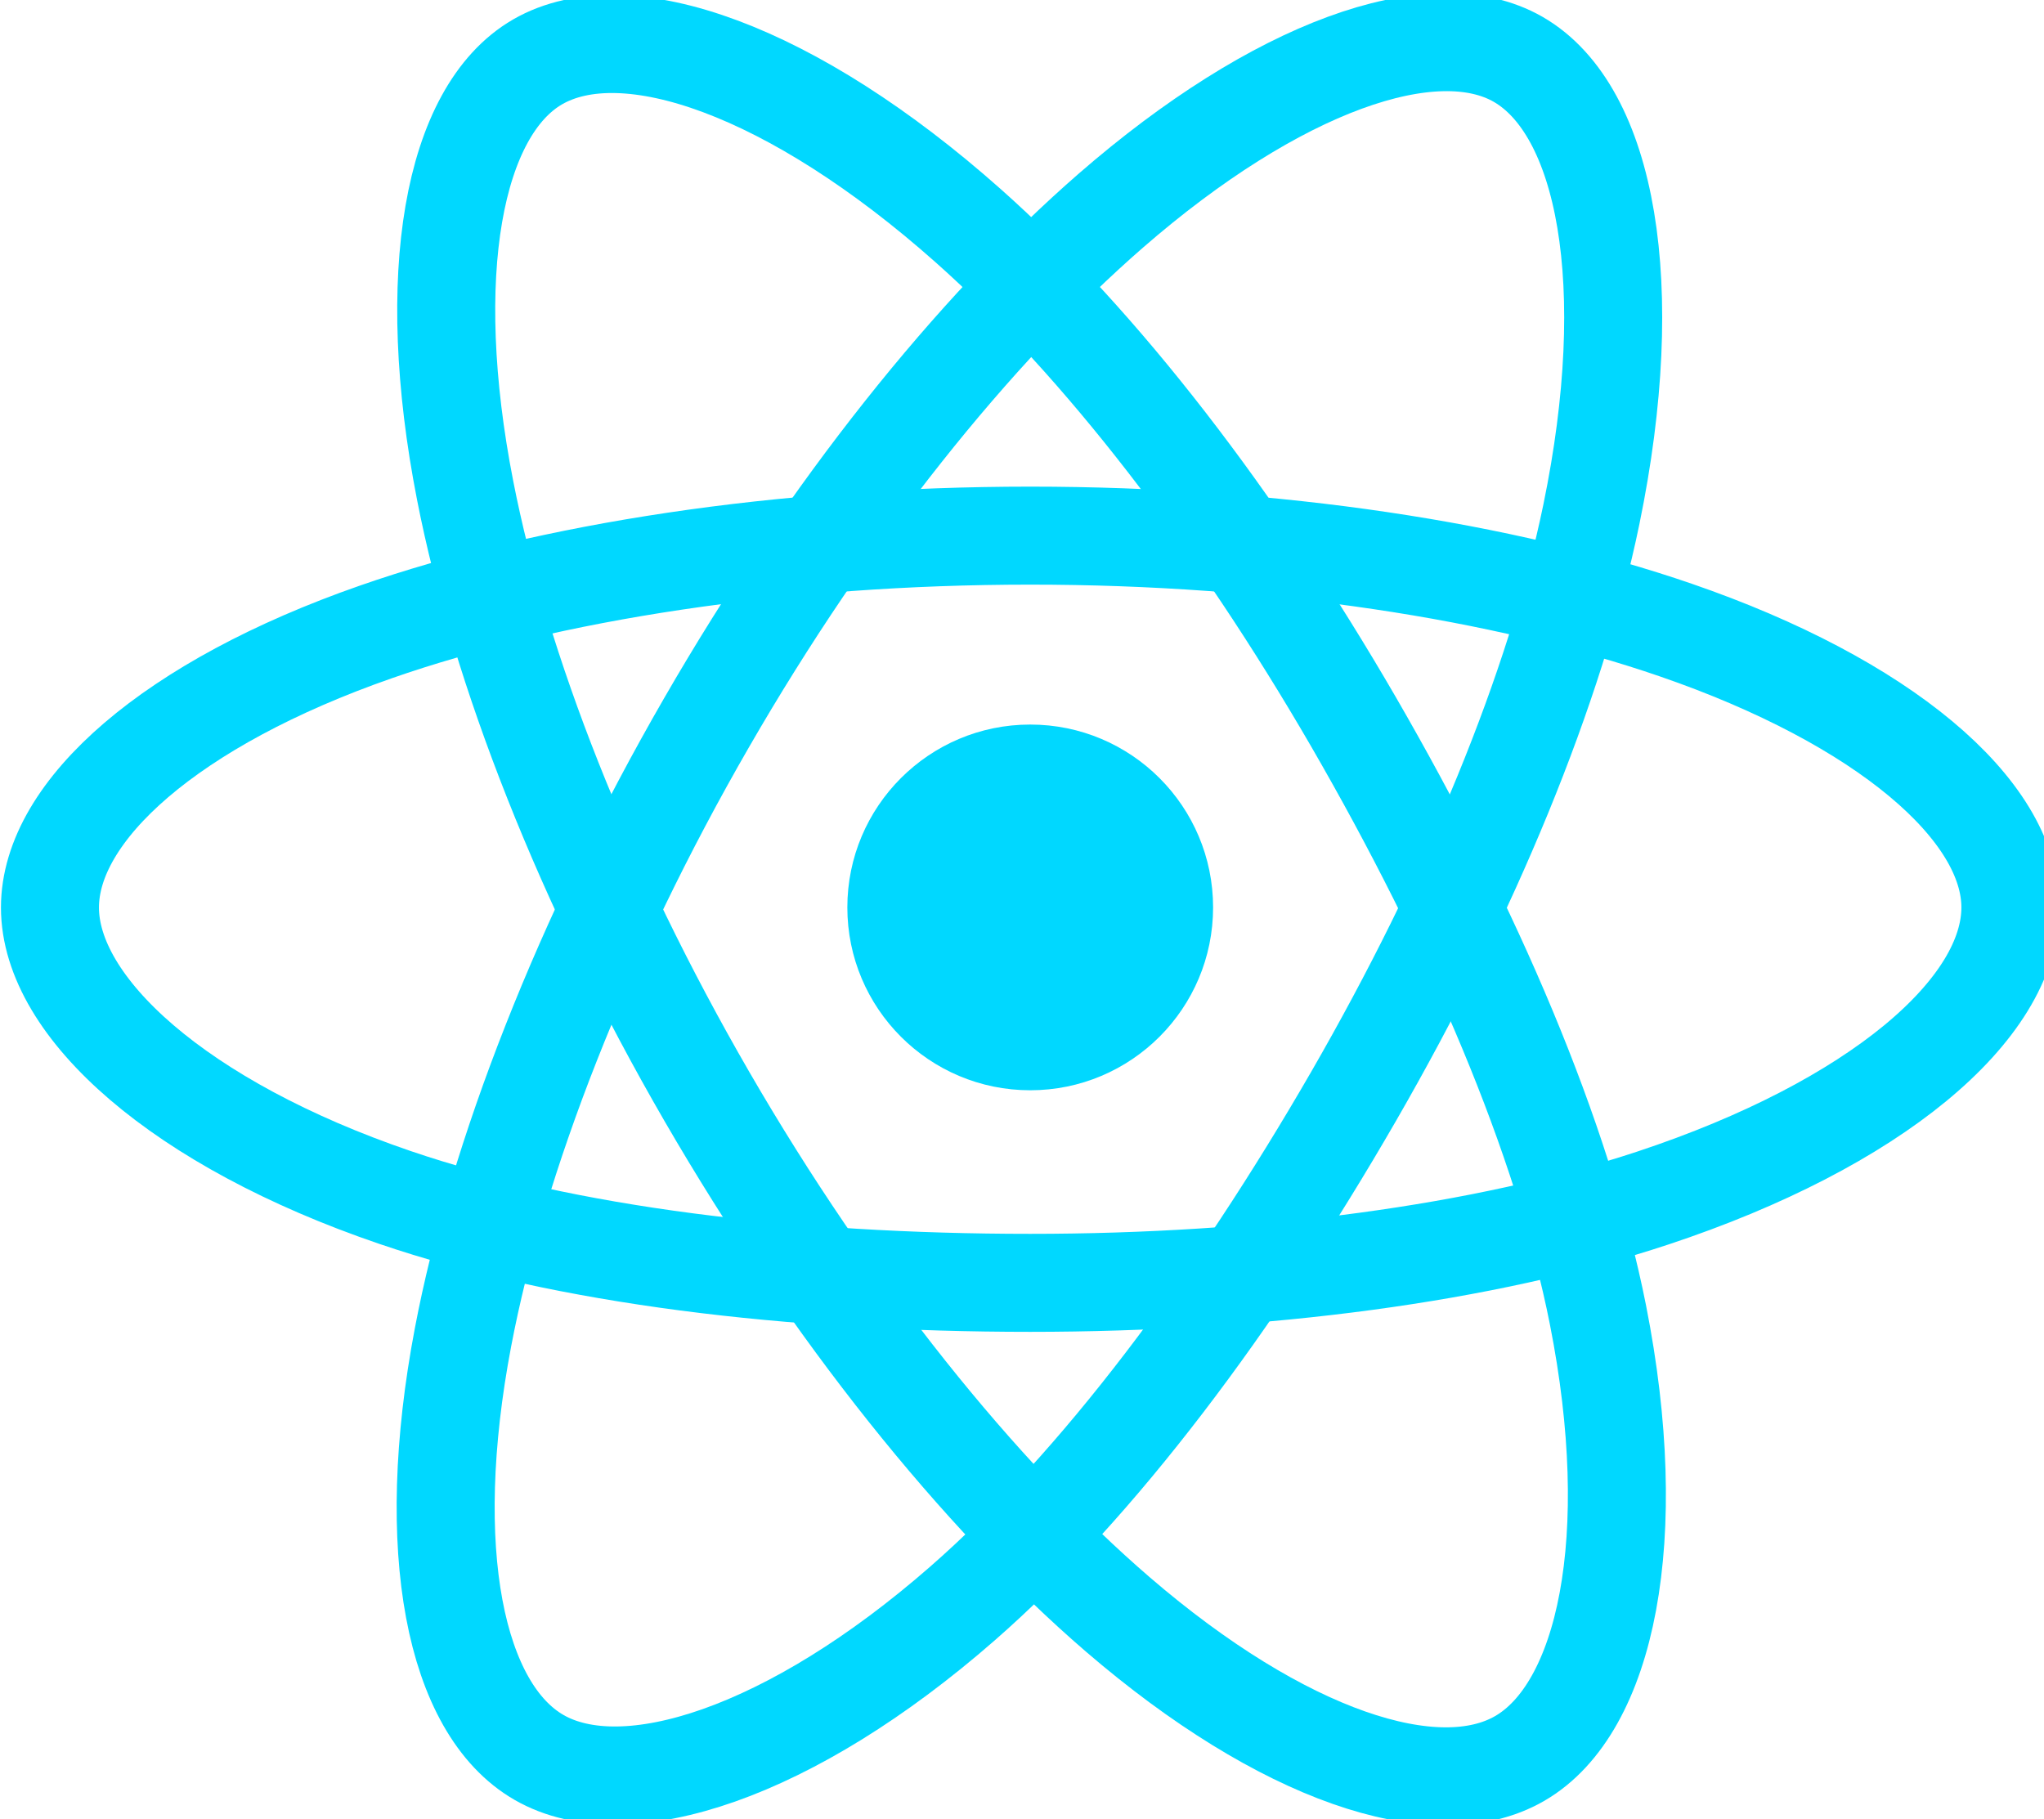
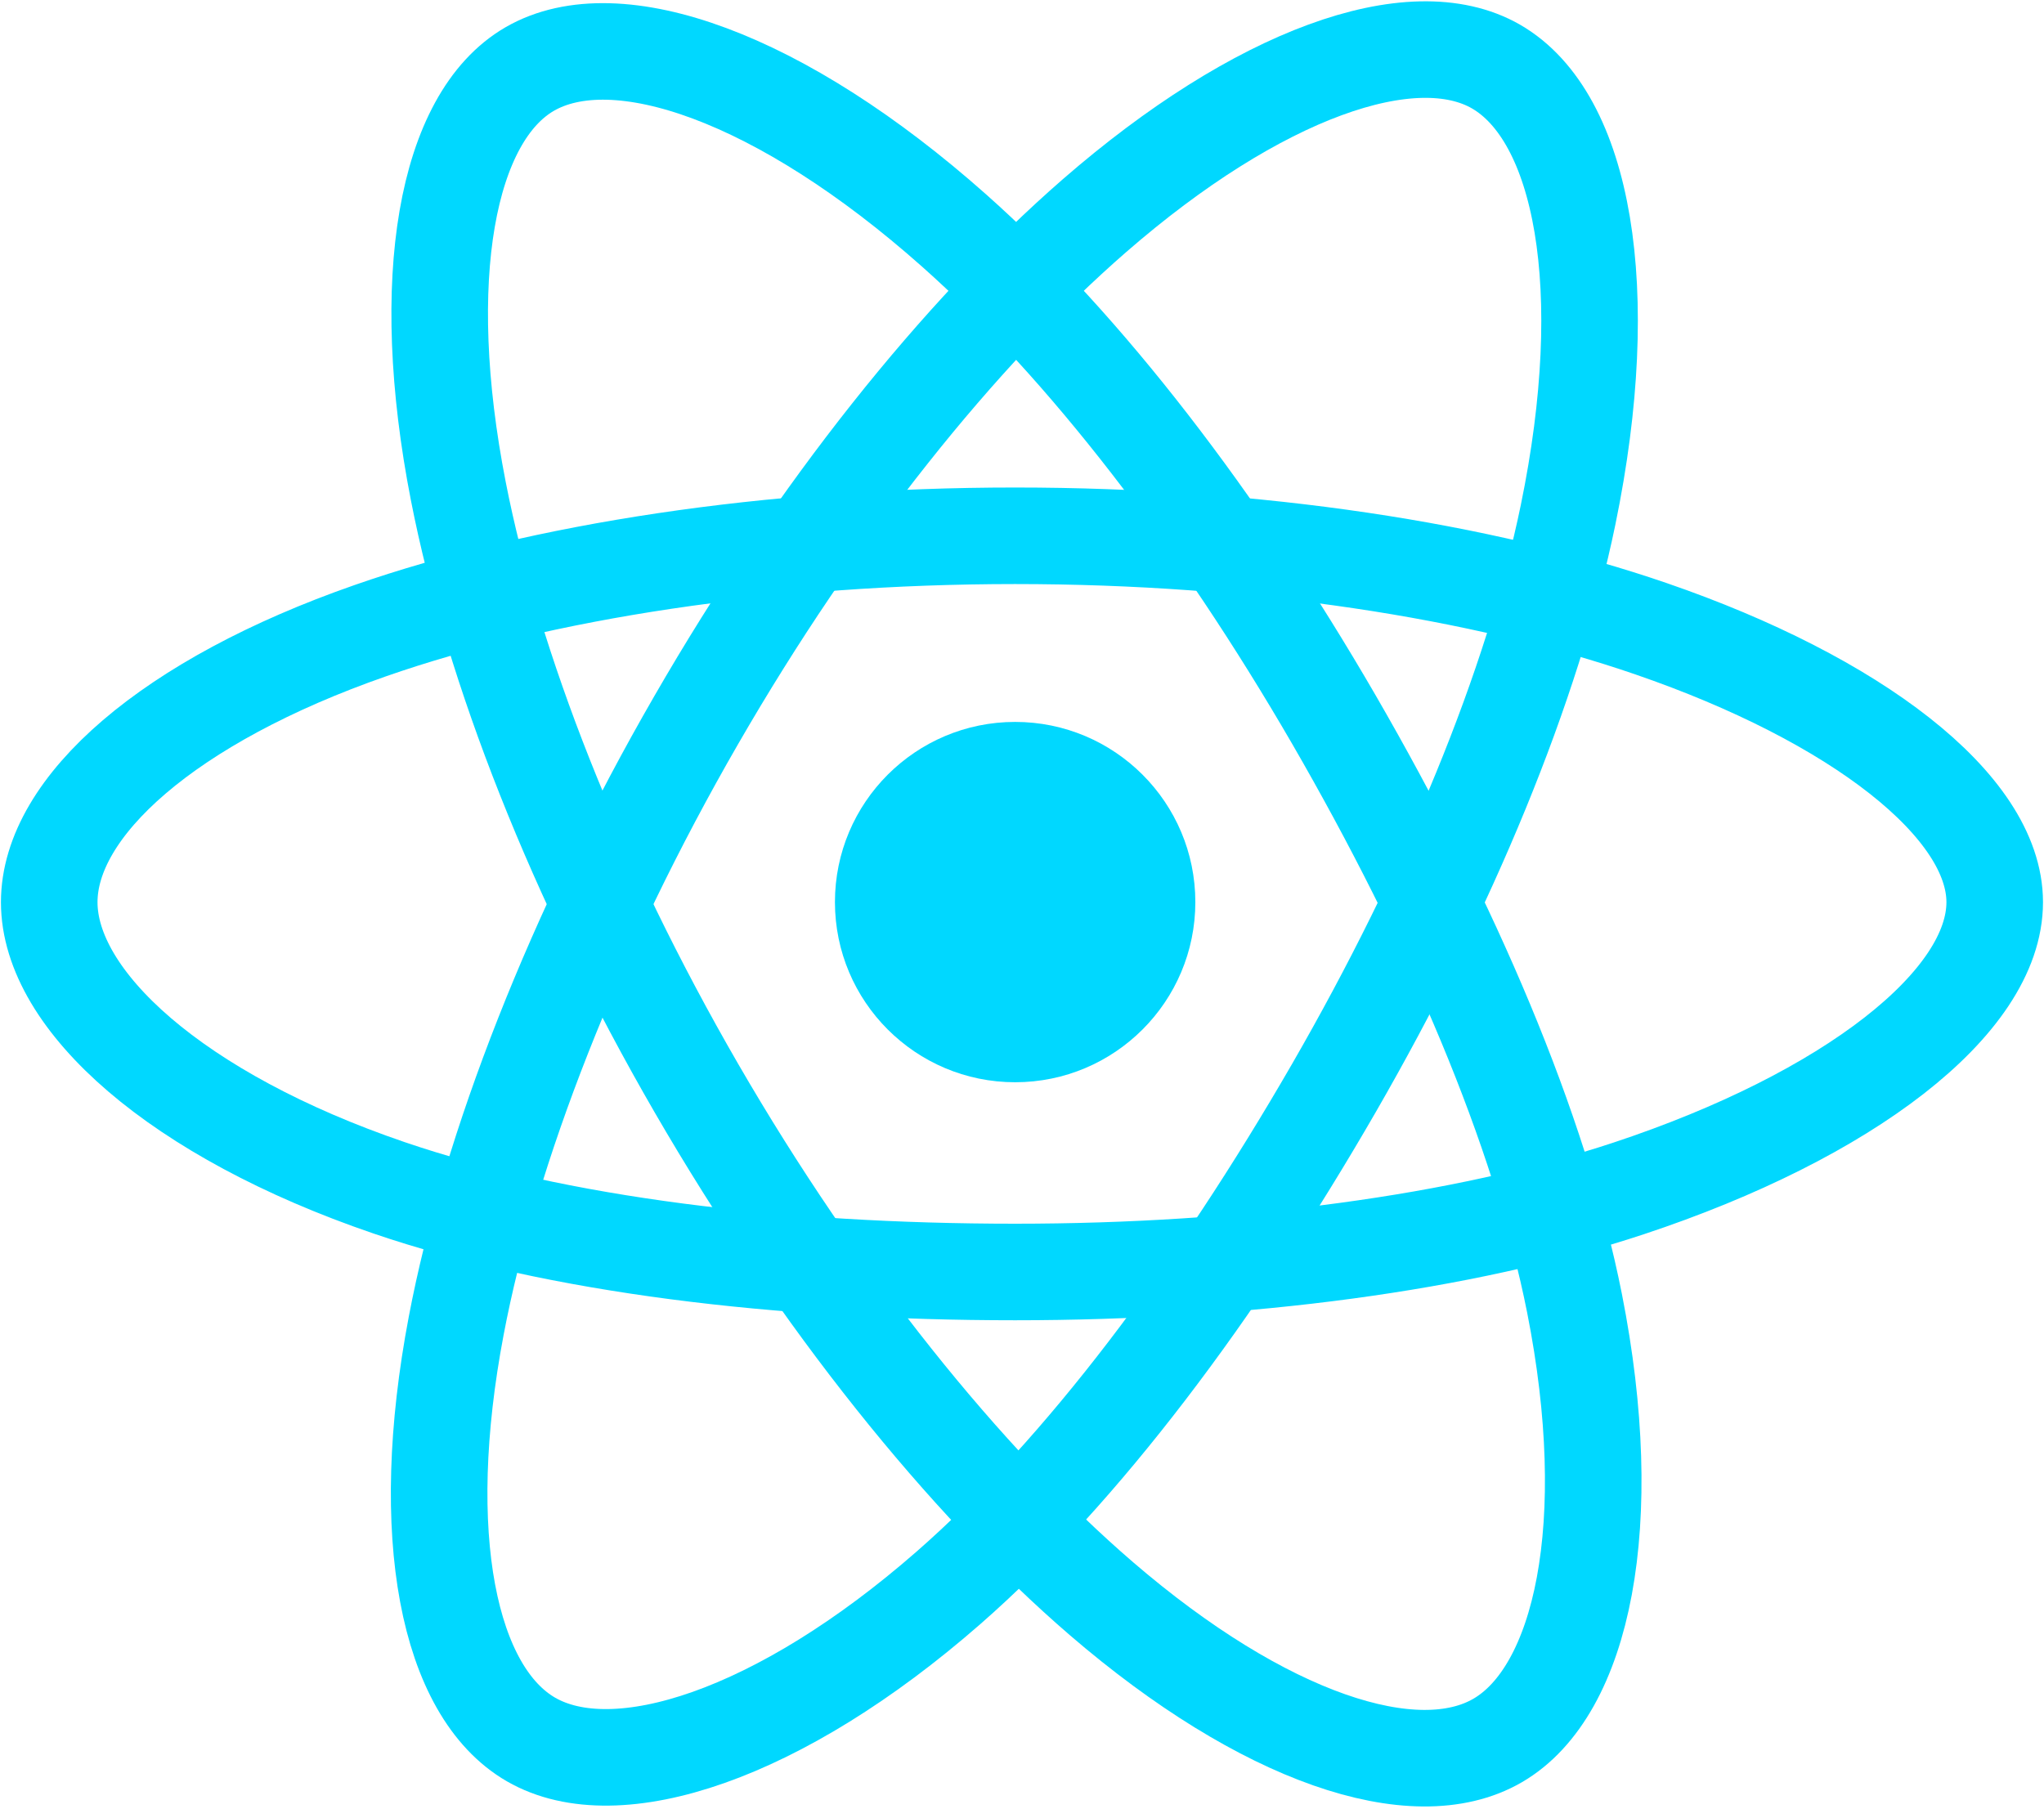
- <svg xmlns="http://www.w3.org/2000/svg" id="Layer_2" data-name="Layer 2" width="1001.13" height="890.65" viewBox="0 0 1001.13 890.65">
-   <defs>
-     <style>.cls-1{fill:#00d8ff;}.cls-2{fill:none;stroke:#00d8ff;stroke-miterlimit:10;stroke-width:48px;}</style>
-   </defs>
-   <circle class="cls-1" cx="504.59" cy="444.48" r="89.57" />
-   <path class="cls-2" d="M504.59,262.37c120.25,0,232,17.26,316.2,46.26,101.49,34.94,163.88,87.9,163.88,135.85,0,50-66.13,106.24-175.11,142.35-82.4,27.3-190.82,41.55-305,41.55-117,0-227.87-13.38-311.18-41.85-105.42-36-168.91-93-168.91-142,0-47.57,59.57-100.11,159.64-135C268.68,280,383.16,262.37,504.59,262.37Z" />
-   <path class="cls-2" d="M346.06,354c60.07-104.17,130.83-192.32,198-250.81,81-70.46,158-98,199.56-74.1,43.29,25,59,110.36,35.83,222.81-17.52,85-59.34,186-116.37,284.95C604.64,638.18,537.69,727.51,471.4,785.45c-83.87,73.32-165,99.85-207.43,75.37-41.2-23.77-57-101.63-37.2-205.74C243.48,567.11,285.39,459.15,346.06,354Z" />
-   <path class="cls-2" d="M346.21,537.06C286,433,244.92,327.66,227.82,240.23c-20.61-105.33-6-185.87,35.46-209.9,43.25-25,125.08,4,210.93,80.24C539.12,168.2,605.77,254.89,663,353.69,721.6,455,765.55,557.59,782.65,644c21.63,109.29,4.12,192.79-38.31,217.35-41.16,23.83-116.49-1.4-196.81-70.52C479.66,732.39,407.05,642.15,346.21,537.06Z" />
+ <svg xmlns="http://www.w3.org/2000/svg" width="1016" height="899" viewBox="0 0 1016 899" fill="none">
+   <path d="M504.59 538.05C554.058 538.05 594.16 497.948 594.16 448.48C594.16 399.012 554.058 358.91 504.59 358.91C455.122 358.91 415.02 399.012 415.02 448.48C415.02 497.948 455.122 538.05 504.59 538.05Z" fill="#00D8FF" />
+   <path d="M504.59 266.37C624.84 266.37 736.59 283.63 820.79 312.63C922.28 347.57 991.5 400.58 991.5 448.53C991.5 498.53 918.54 554.72 809.56 590.83C727.16 618.13 618.74 632.38 504.56 632.38C387.56 632.38 276.69 619 193.38 590.53C87.96 554.53 24.47 497.53 24.47 448.53C24.47 400.96 84.04 348.42 184.11 313.53C268.68 284 383.16 266.37 504.59 266.37Z" stroke="#00D8FF" stroke-width="48" stroke-miterlimit="10" />
+   <path d="M346.06 358C406.13 253.83 476.89 165.68 544.06 107.19C625.06 36.73 702.06 9.19 743.62 33.09C786.91 58.09 802.62 143.45 779.45 255.9C761.93 340.9 720.11 441.9 663.08 540.85C604.64 642.18 537.69 731.51 471.4 789.45C387.53 862.77 306.4 889.3 263.97 864.82C222.77 841.05 206.97 763.19 226.77 659.08C243.48 571.11 285.39 463.15 346.06 358Z" stroke="#00D8FF" stroke-width="48" stroke-miterlimit="10" />
+   <path d="M346.21 541.06C286 437 244.92 331.66 227.82 244.23C207.21 138.9 221.82 58.36 263.28 34.33C306.53 9.33 388.36 38.33 474.21 114.57C539.12 172.2 605.77 258.89 663 357.69C721.6 459 765.55 561.59 782.65 648C804.28 757.29 786.77 840.79 744.34 865.35C703.18 889.18 627.85 863.95 547.53 794.83C479.66 736.39 407.05 646.15 346.21 541.06Z" stroke="#00D8FF" stroke-width="48" stroke-miterlimit="10" />
</svg>
